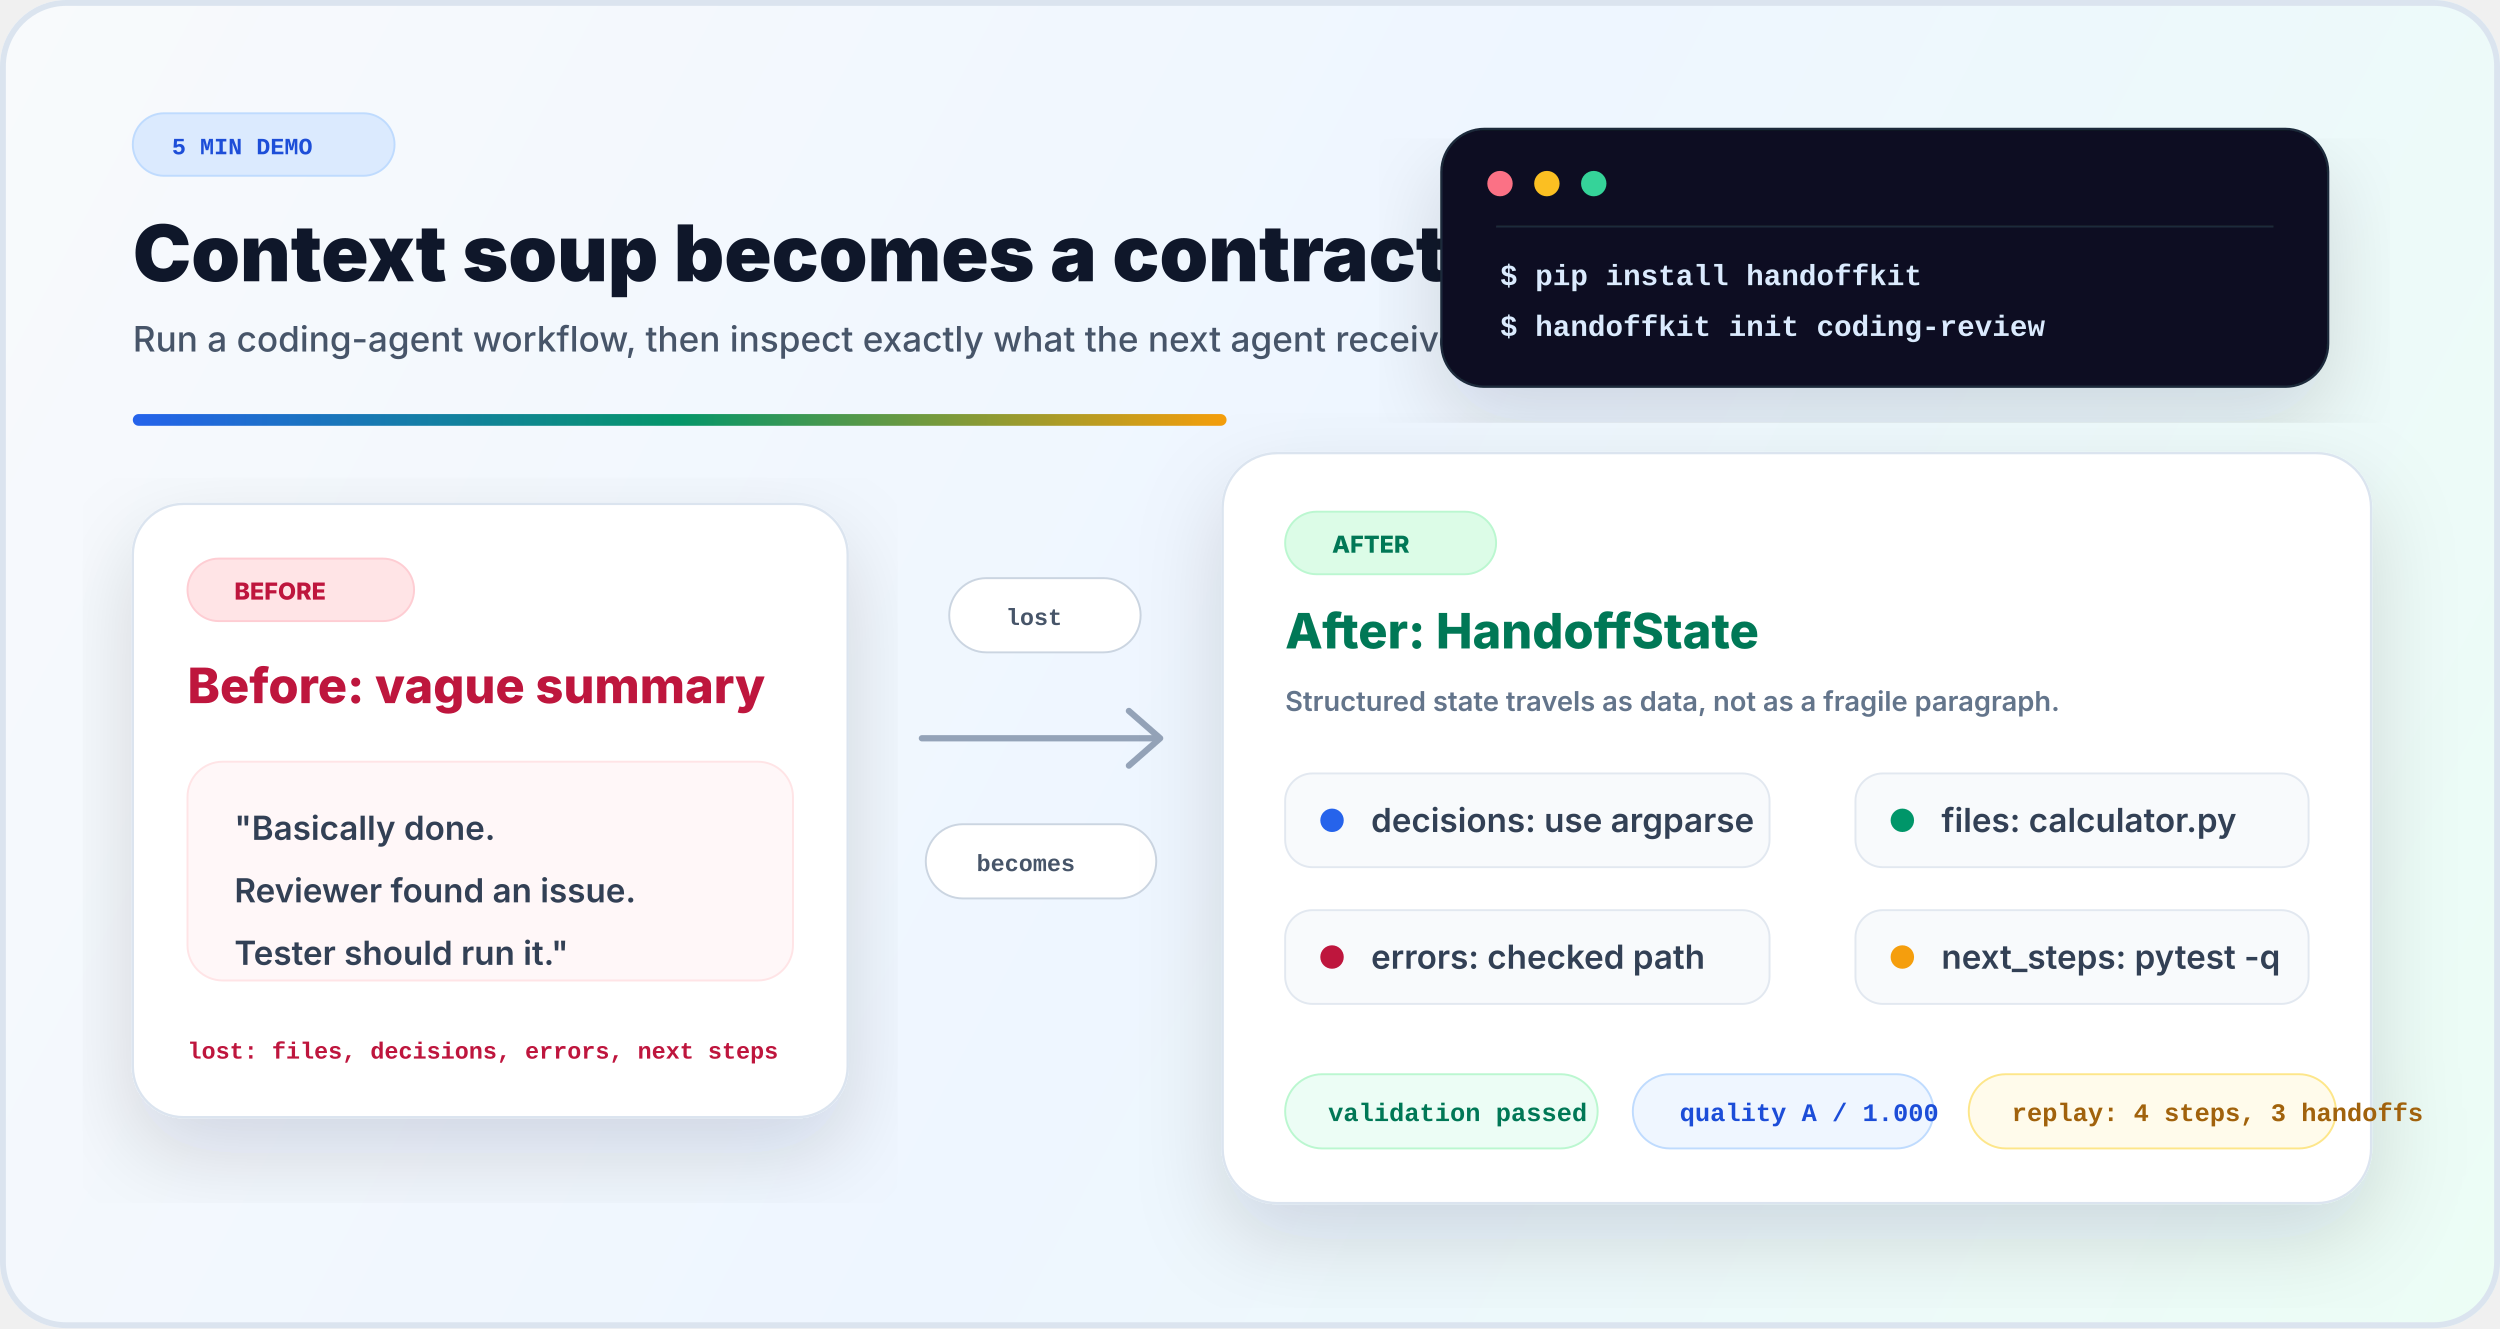
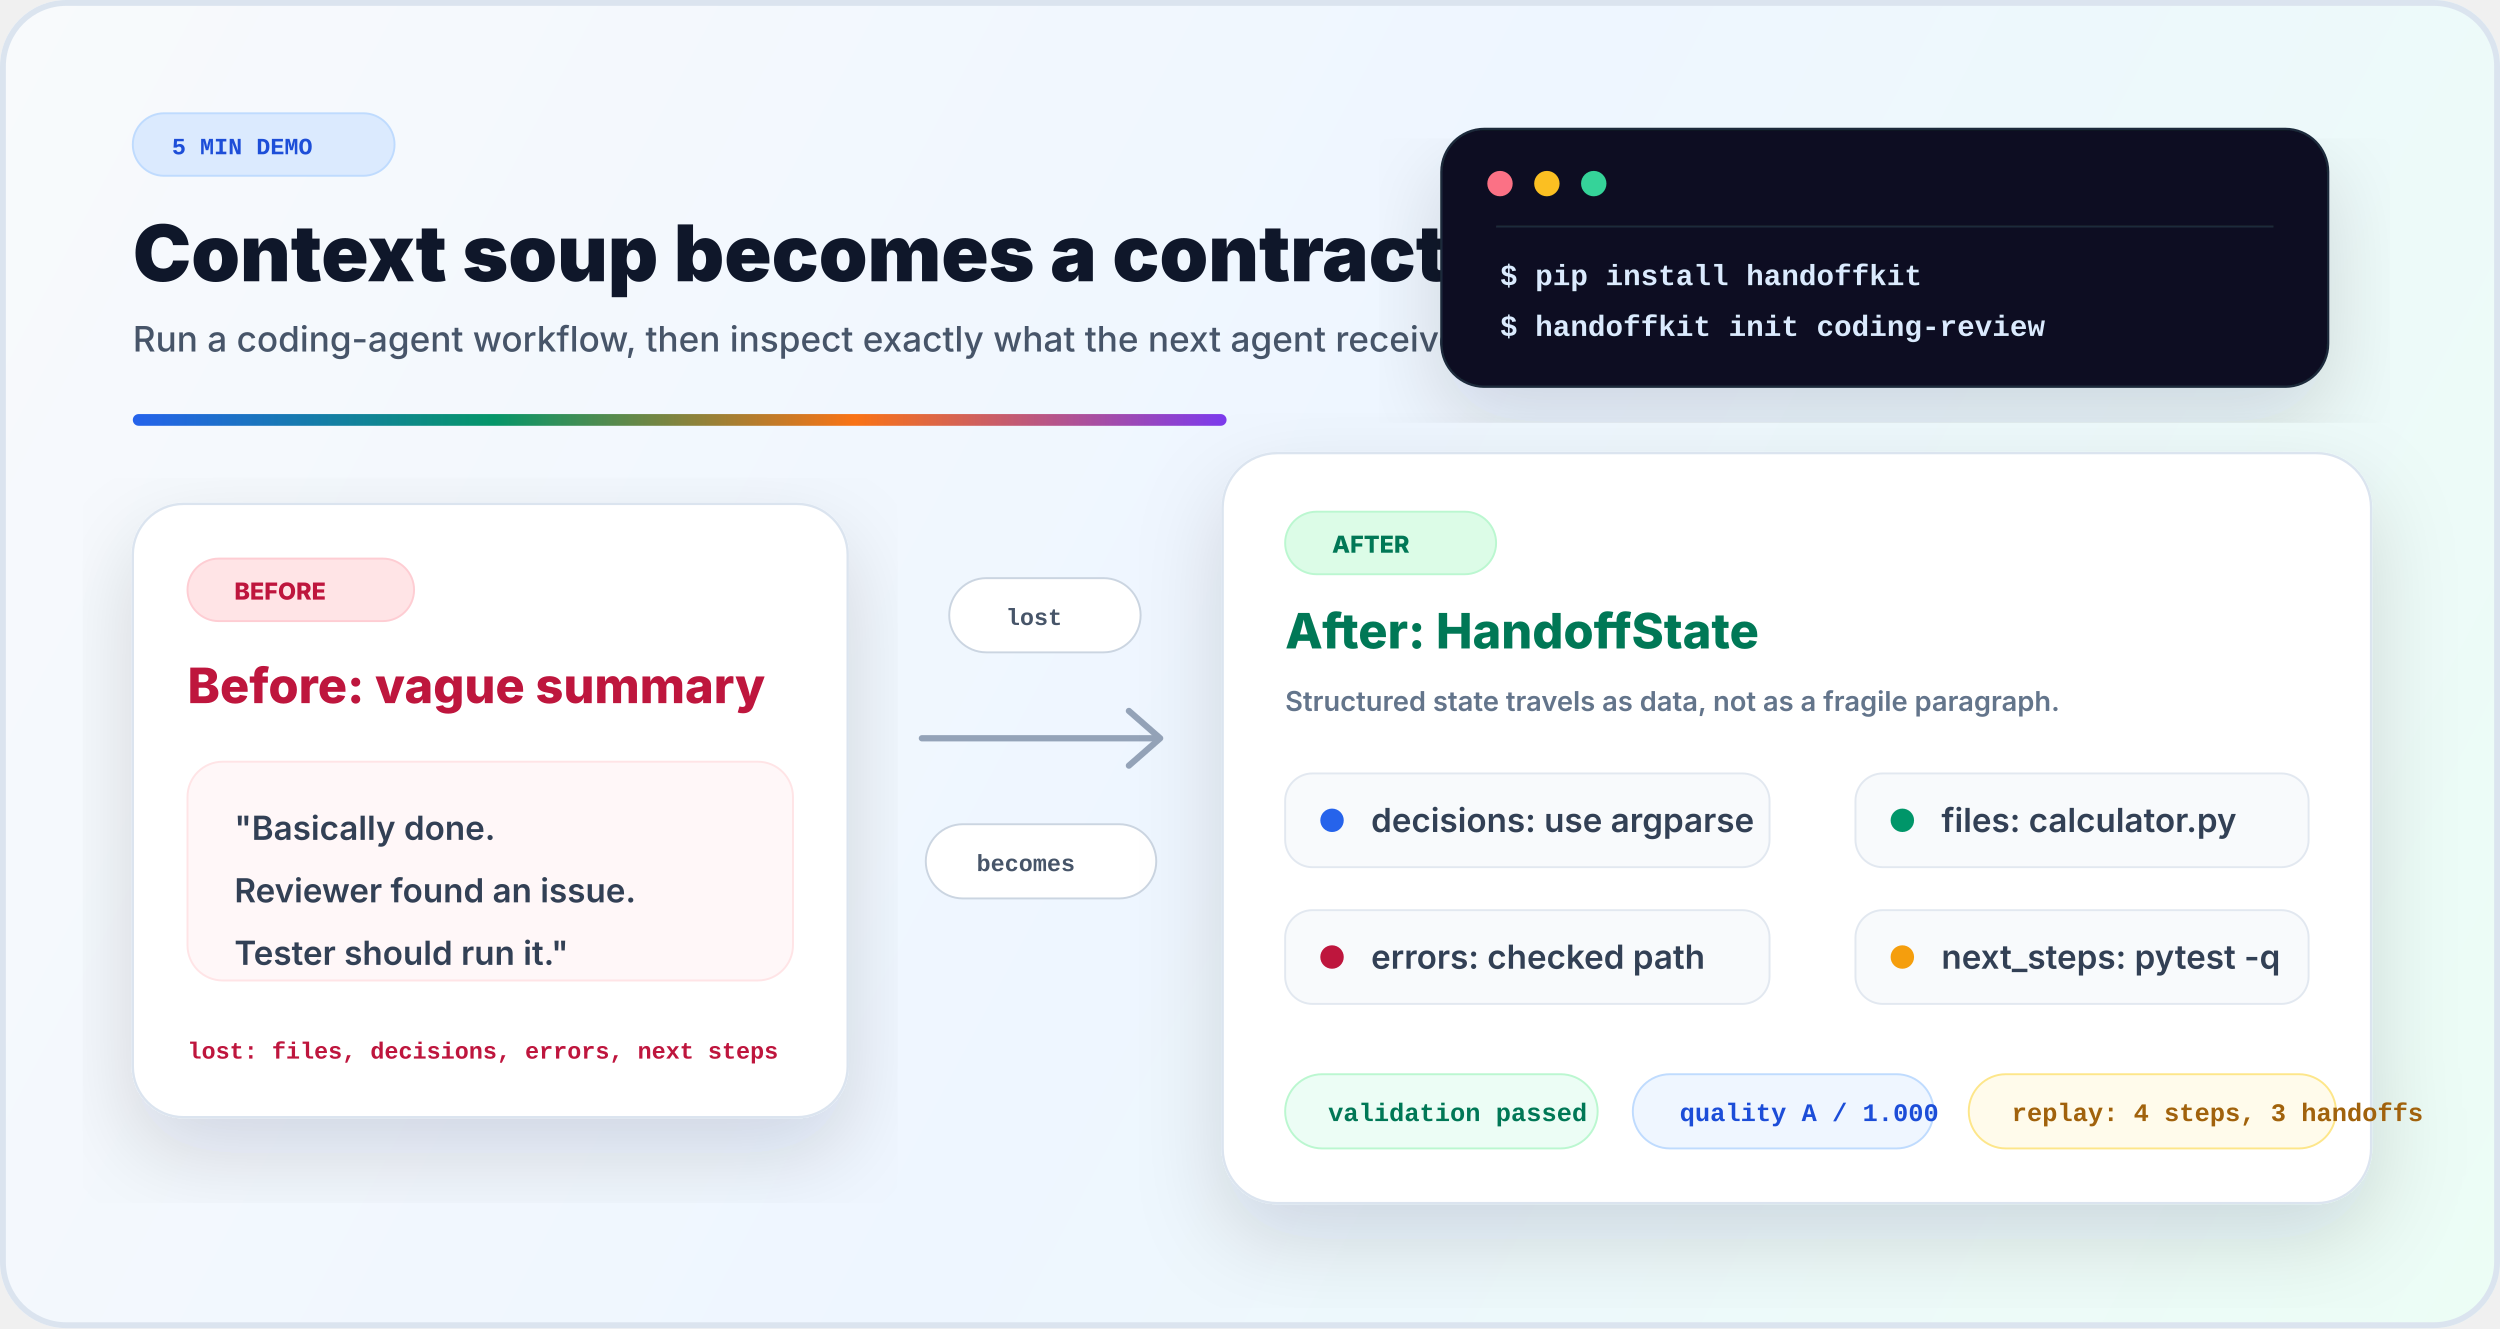
<svg xmlns="http://www.w3.org/2000/svg" viewBox="0 0 1280 680" role="img" aria-labelledby="title desc">
  <defs>
    <linearGradient id="bg" x1="0" y1="0" x2="1280" y2="680" gradientUnits="userSpaceOnUse">
      <stop stop-color="#f8fafc" />
      <stop offset="0.5" stop-color="#eef6ff" />
      <stop offset="1" stop-color="#ecfdf5" />
    </linearGradient>
    <linearGradient id="accent" x1="0" y1="0" x2="1" y2="0">
      <stop stop-color="#2563eb" />
-       <stop offset="0.5" stop-color="#059669" />
-       <stop offset="1" stop-color="#f59e0b" />
+       <stop offset="0.33" stop-color="#059669" />
+       <stop offset="0.66" stop-color="#f97316" />
+       <stop offset="1" stop-color="#7c3aed" />
    </linearGradient>
    <filter id="shadow" x="-7%" y="-10%" width="114%" height="124%">
      <feDropShadow dx="0" dy="18" stdDeviation="22" flood-color="#0f172a" flood-opacity="0.14" />
    </filter>
    <style>
      .sans { font-family: Inter, ui-sans-serif, system-ui, -apple-system, BlinkMacSystemFont, "Segoe UI", sans-serif; }
      .mono { font-family: ui-monospace, SFMono-Regular, Menlo, Consolas, "Liberation Mono", monospace; }
      .title { fill: #0f172a; font-size: 40px; font-weight: 860; letter-spacing: 0; }
      .lead { fill: #475569; font-size: 18px; font-weight: 540; letter-spacing: 0; }
      .label { font-size: 12px; font-weight: 820; letter-spacing: 0; }
      .h2 { fill: #0f172a; font-size: 25px; font-weight: 820; letter-spacing: 0; }
      .body { fill: #334155; font-size: 17px; font-weight: 560; letter-spacing: 0; }
      .muted { fill: #64748b; font-size: 14px; font-weight: 560; letter-spacing: 0; }
      .cmd { fill: #dbeafe; font-size: 15px; font-weight: 760; letter-spacing: 0; }
      .metric { fill: #334155; font-size: 13px; font-weight: 720; letter-spacing: 0; }
      .bad { fill: #be123c; }
      .ok { fill: #047857; }
      .blue { fill: #1d4ed8; }
      .warn { fill: #a16207; }
      .surface { fill: #ffffff; stroke: #dbe4ef; stroke-width: 1.2; }
      .terminal { fill: #0b1020; stroke: #1e293b; stroke-width: 1.2; }
      .row { fill: #f8fafc; stroke: #e2e8f0; stroke-width: 1; }
      .soft { fill: #f8fafc; stroke: #e2e8f0; stroke-width: 1; }
    </style>
  </defs>
  <rect width="1280" height="680" rx="34" fill="url(#bg)" />
  <rect x="1.5" y="1.5" width="1277" height="677" rx="32.5" fill="none" stroke="#dbe4ef" stroke-width="3" />
  <g transform="translate(68 58)">
    <rect width="134" height="32" rx="16" fill="#dbeafe" stroke="#bfdbfe" />
    <text x="20" y="21" class="mono label blue">5 MIN DEMO</text>
    <text x="0" y="86" class="sans title">Context soup becomes a contract</text>
    <text x="0" y="122" class="sans lead">Run a coding-agent workflow, then inspect exactly what the next agent receives.</text>
    <rect x="0" y="154" width="560" height="6" rx="3" fill="url(#accent)" />
  </g>
  <g transform="translate(738 66)" filter="url(#shadow)">
    <rect width="454" height="132" rx="22" class="terminal" />
    <circle cx="30" cy="28" r="6.5" fill="#fb7185" />
    <circle cx="54" cy="28" r="6.5" fill="#fbbf24" />
    <circle cx="78" cy="28" r="6.5" fill="#34d399" />
    <path d="M28 50H426" stroke="#1e293b" />
    <text x="30" y="80" class="mono cmd">$ pip install handoffkit</text>
    <text x="30" y="106" class="mono cmd">$ handoffkit init coding-review</text>
  </g>
  <g transform="translate(68 258)" filter="url(#shadow)">
    <rect width="366" height="314" rx="26" class="surface" />
    <rect x="28" y="28" width="116" height="32" rx="16" fill="#ffe4e6" stroke="#fecdd3" />
    <text x="52" y="49" class="sans label bad">BEFORE</text>
    <text x="28" y="102" class="sans h2 bad">Before: vague summary</text>
    <rect x="28" y="132" width="310" height="112" rx="18" fill="#fff7f8" stroke="#ffe4e6" />
    <text x="52" y="172" class="sans body">"Basically done.</text>
    <text x="52" y="204" class="sans body">Reviewer found an issue.</text>
    <text x="52" y="236" class="sans body">Tester should run it."</text>
    <text x="28" y="284" class="mono label bad">lost: files, decisions, errors, next steps</text>
  </g>
  <g transform="translate(472 378)">
    <path d="M0 0H120" stroke="#94a3b8" stroke-width="3.2" stroke-linecap="round" />
    <path d="M106 -14L122 0L106 14" fill="none" stroke="#94a3b8" stroke-width="3.2" stroke-linecap="round" stroke-linejoin="round" />
    <rect x="14" y="-82" width="98" height="38" rx="19" fill="#ffffff" stroke="#cbd5e1" />
    <text x="43" y="-58" class="mono label" fill="#475569">lost</text>
    <rect x="2" y="44" width="118" height="38" rx="19" fill="#ffffff" stroke="#cbd5e1" />
    <text x="28" y="68" class="mono label" fill="#475569">becomes</text>
  </g>
  <g transform="translate(626 232)" filter="url(#shadow)">
    <rect width="588" height="384" rx="28" class="surface" />
    <rect x="32" y="30" width="108" height="32" rx="16" fill="#dcfce7" stroke="#bbf7d0" />
    <text x="56" y="51" class="sans label ok">AFTER</text>
    <text x="32" y="100" class="sans h2 ok">After: HandoffState</text>
    <text x="32" y="132" class="sans muted">Structured state travels as data, not as a fragile paragraph.</text>
    <g transform="translate(32 164)">
      <rect width="248" height="48" rx="14" class="row" />
      <circle cx="24" cy="24" r="6" fill="#2563eb" />
      <text x="44" y="30" class="sans body">decisions: use argparse</text>
      <rect x="292" width="232" height="48" rx="14" class="row" />
      <circle cx="316" cy="24" r="6" fill="#059669" />
      <text x="336" y="30" class="sans body">files: calculator.py</text>
      <rect y="70" width="248" height="48" rx="14" class="row" />
      <circle cx="24" cy="94" r="6" fill="#be123c" />
      <text x="44" y="100" class="sans body">errors: checked path</text>
      <rect x="292" y="70" width="232" height="48" rx="14" class="row" />
      <circle cx="316" cy="94" r="6" fill="#f59e0b" />
      <text x="336" y="100" class="sans body">next_steps: pytest -q</text>
    </g>
    <g transform="translate(32 318)">
      <rect width="160" height="38" rx="19" fill="#ecfdf5" stroke="#bbf7d0" />
      <text x="22" y="24" class="mono metric ok">validation passed</text>
      <rect x="178" width="154" height="38" rx="19" fill="#eff6ff" stroke="#bfdbfe" />
      <text x="202" y="24" class="mono metric blue">quality A / 1.000</text>
      <rect x="350" width="188" height="38" rx="19" fill="#fffbeb" stroke="#fde68a" />
      <text x="372" y="24" class="mono metric warn">replay: 4 steps, 3 handoffs</text>
    </g>
  </g>
</svg>
